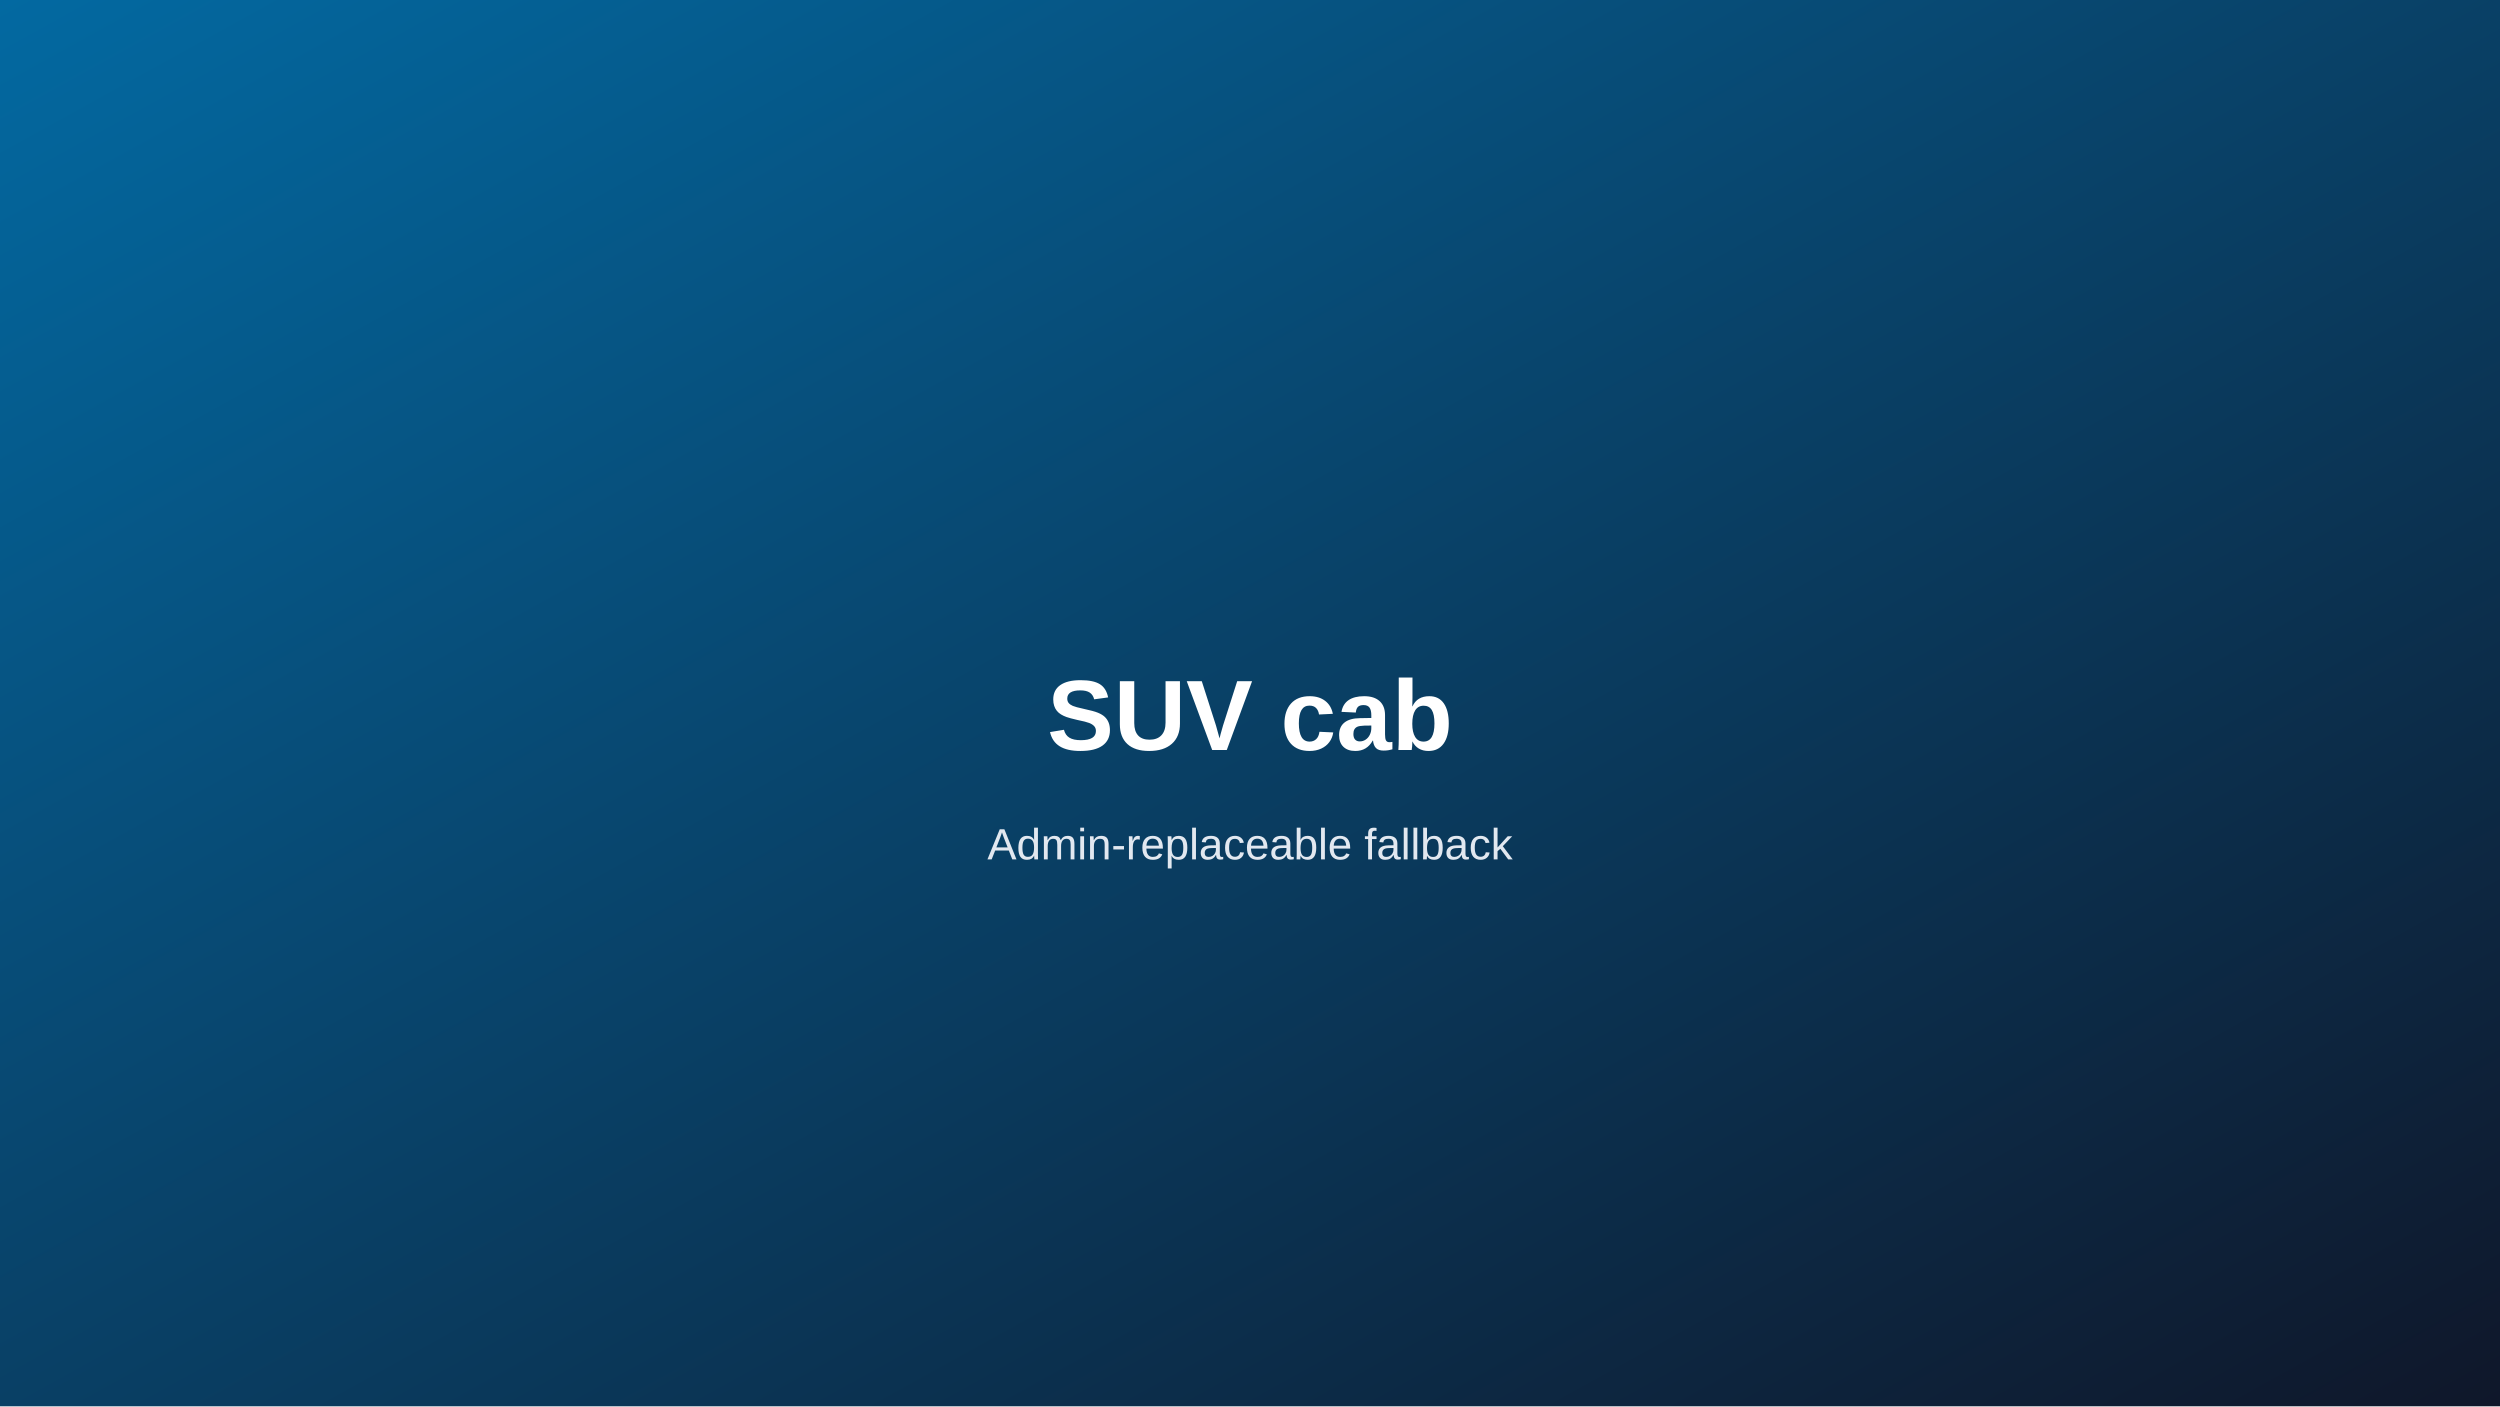
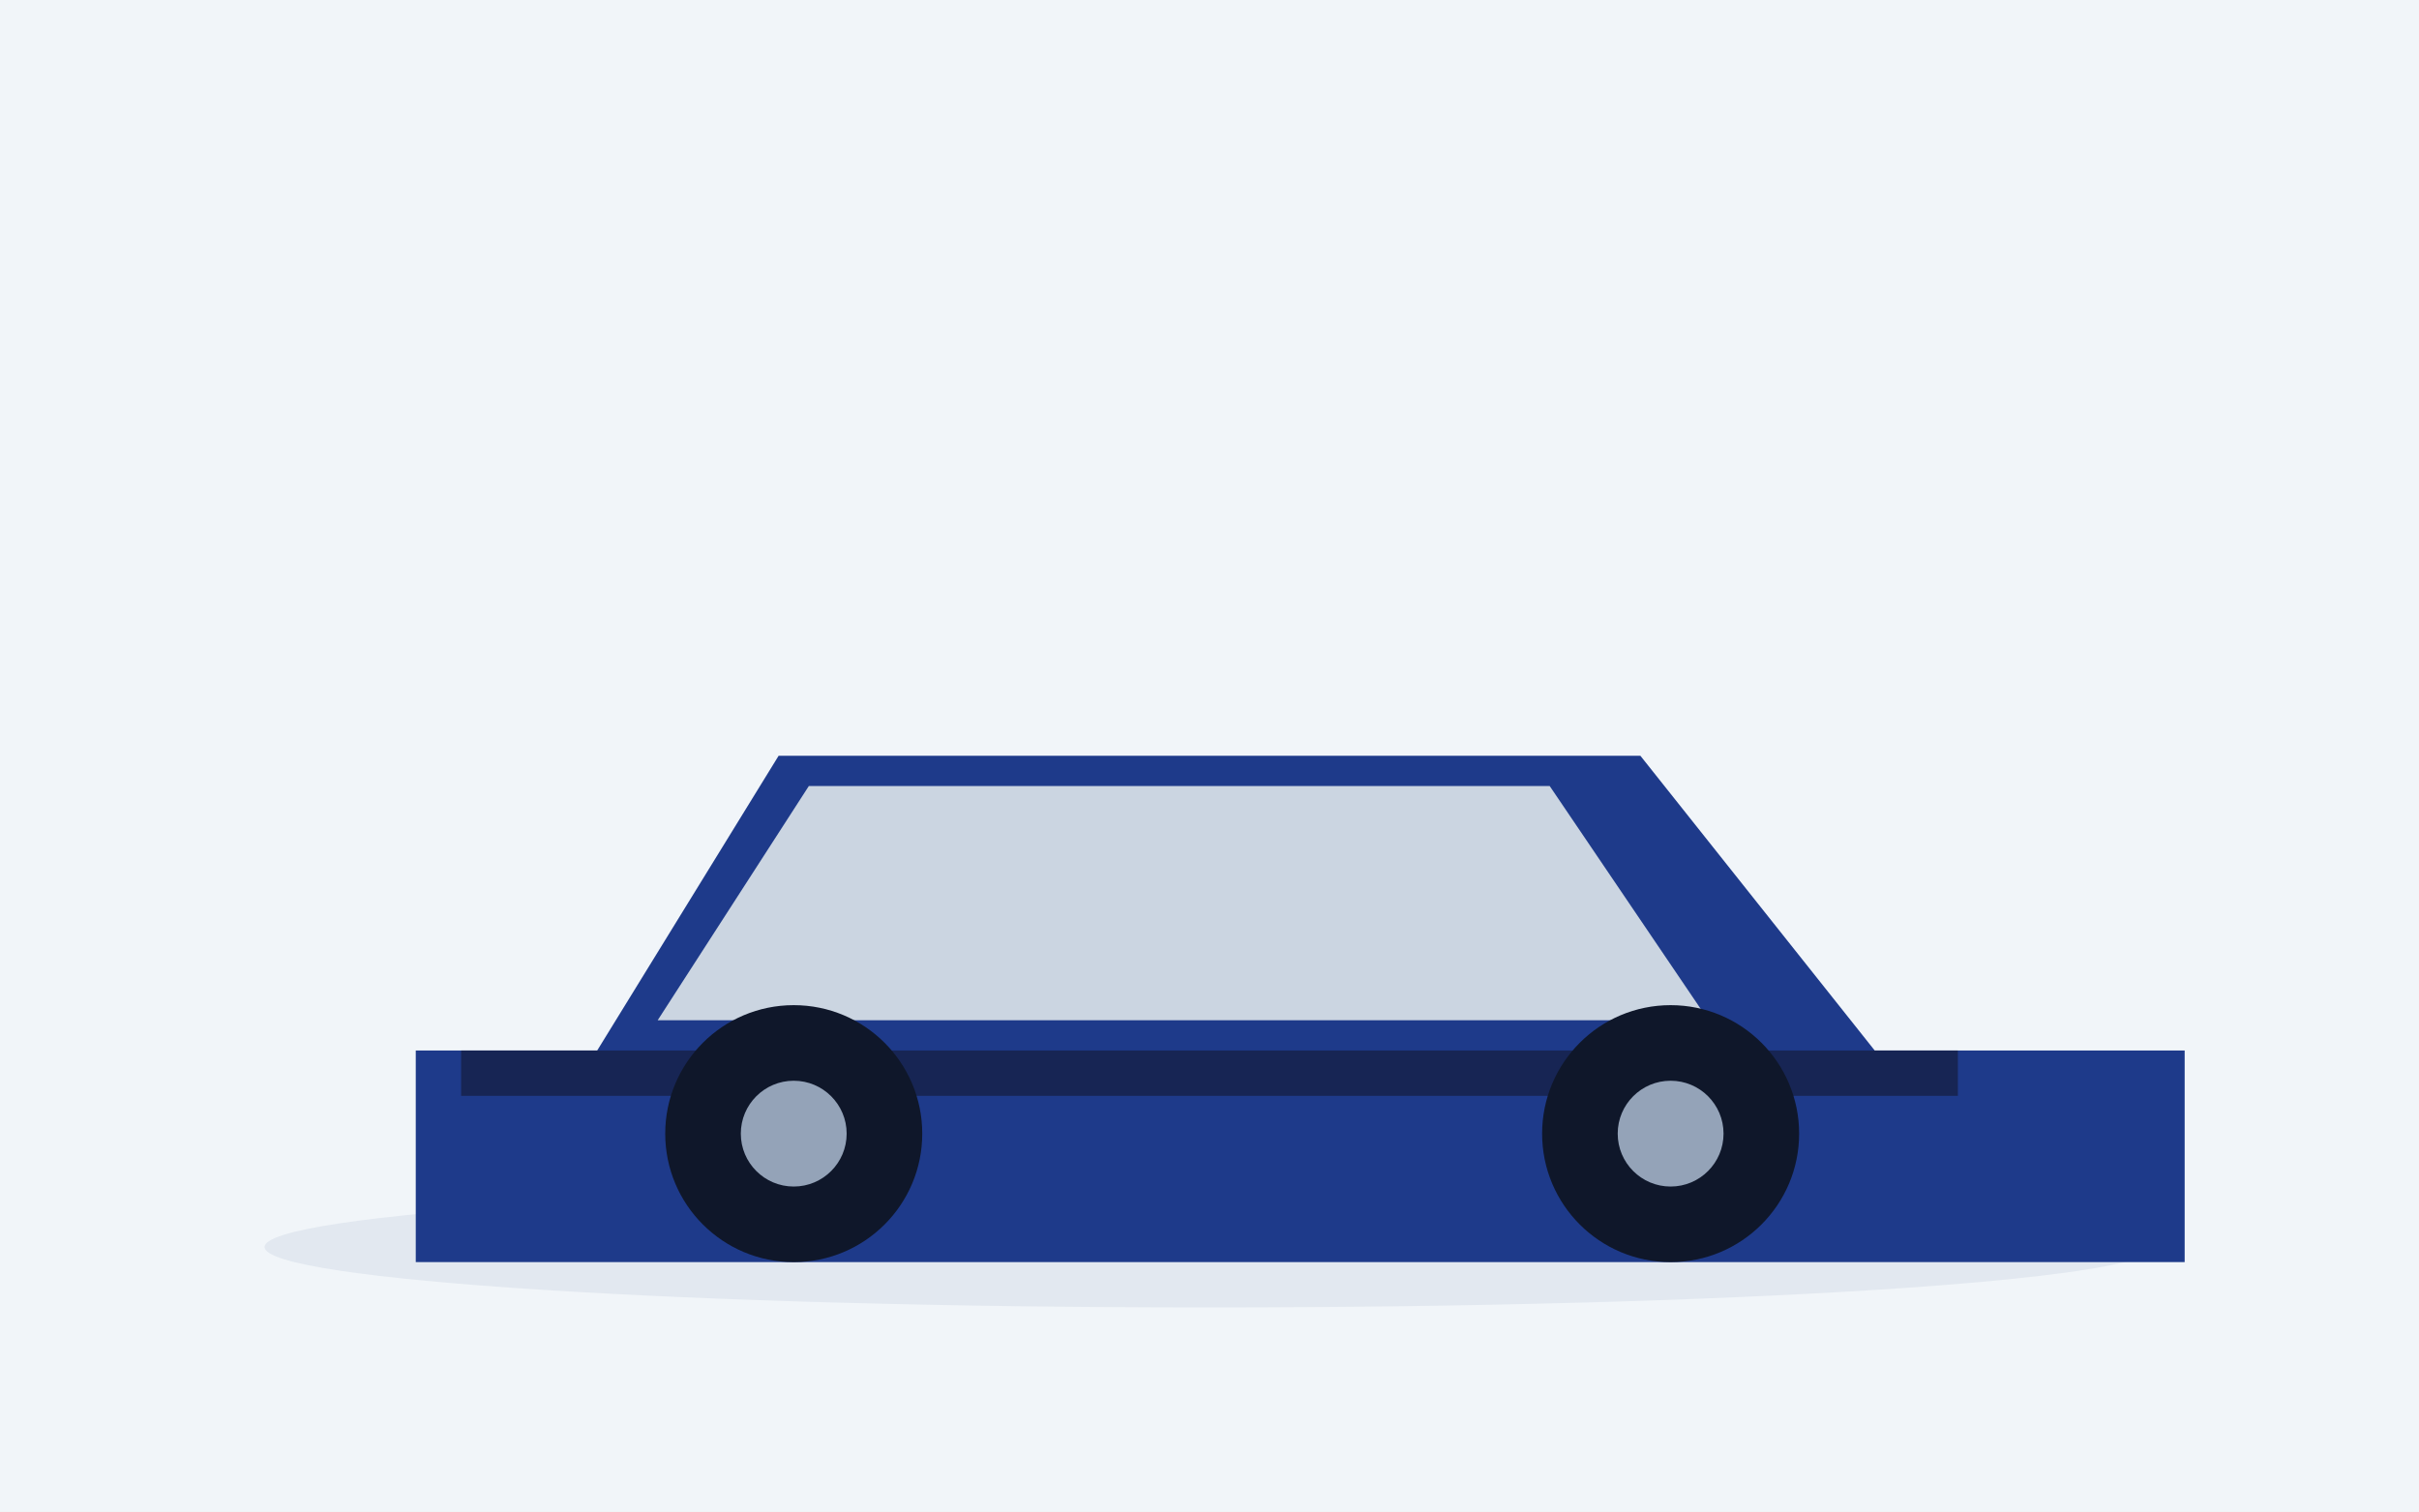
- <svg xmlns="http://www.w3.org/2000/svg" width="1600" height="900" viewBox="0 0 1600 900" role="img">
-   <defs>
-     <linearGradient id="g" x1="0" y1="0" x2="1" y2="1">
-       <stop offset="0%" stop-color="#0369a1" />
-       <stop offset="100%" stop-color="#0f172a" />
-     </linearGradient>
-   </defs>
-   <rect width="1600" height="900" fill="url(#g)" />
-   <text x="800" y="480" text-anchor="middle" font-family="Segoe UI,Arial,sans-serif" font-size="64" font-weight="700" fill="#fff">SUV cab</text>
-   <text x="800" y="550" text-anchor="middle" font-family="Segoe UI,Arial,sans-serif" font-size="28" fill="#e2e8f0">Admin-replaceable fallback</text>
+ <svg xmlns="http://www.w3.org/2000/svg" width="640" height="400" viewBox="0 0 640 400" role="img" aria-label="Cabzii SUV cab">
+   <rect width="640" height="400" fill="#f1f5f9" />
+   <ellipse cx="320" cy="330" rx="250" ry="16" fill="#e2e8f0" />
+   <path d="M110 278h48l48-78h228l62 78h82v56H110z" fill="#1e3a8a" />
+   <path d="M214 208h196l42 62H174z" fill="#cbd5e1" />
+   <rect x="122" y="278" width="396" height="12" fill="#172554" />
+   <circle cx="210" cy="300" r="34" fill="#0f172a" />
+   <circle cx="210" cy="300" r="14" fill="#94a3b8" />
+   <circle cx="442" cy="300" r="34" fill="#0f172a" />
+   <circle cx="442" cy="300" r="14" fill="#94a3b8" />
</svg>
